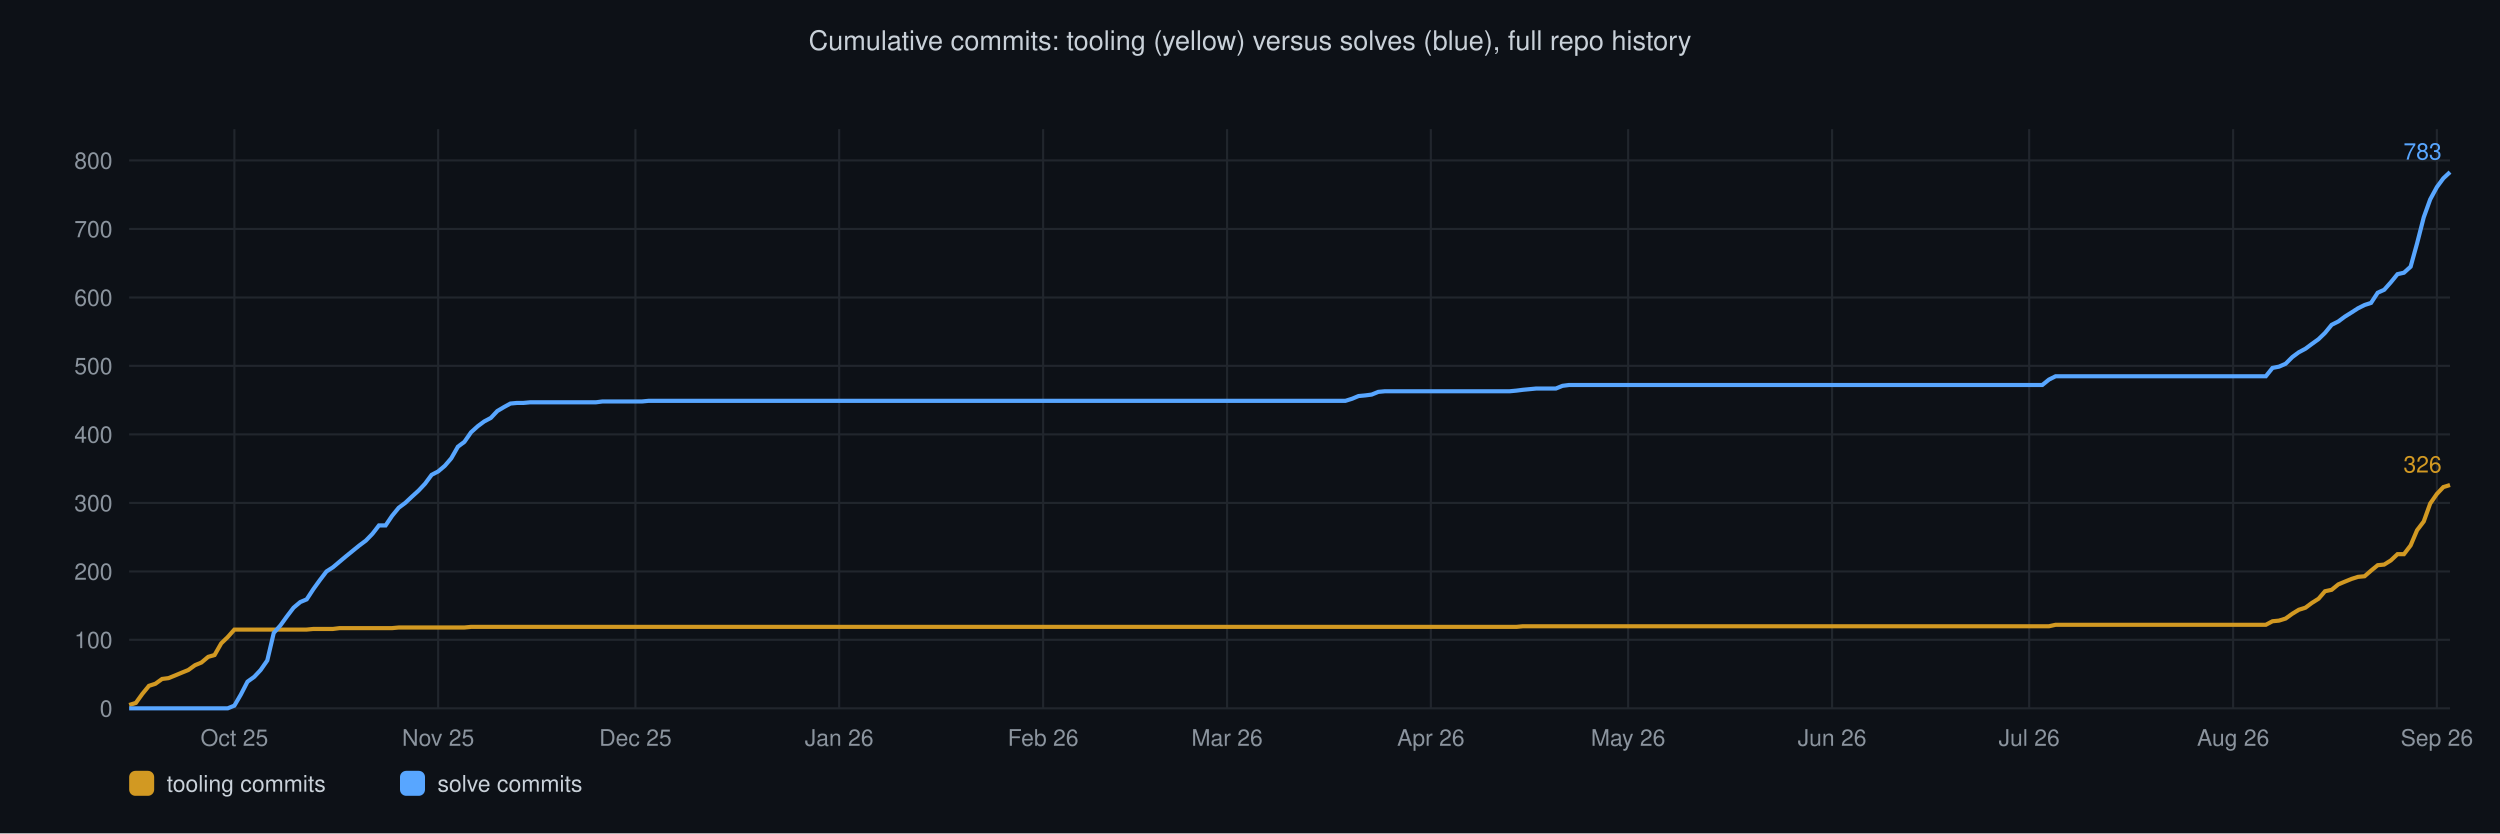
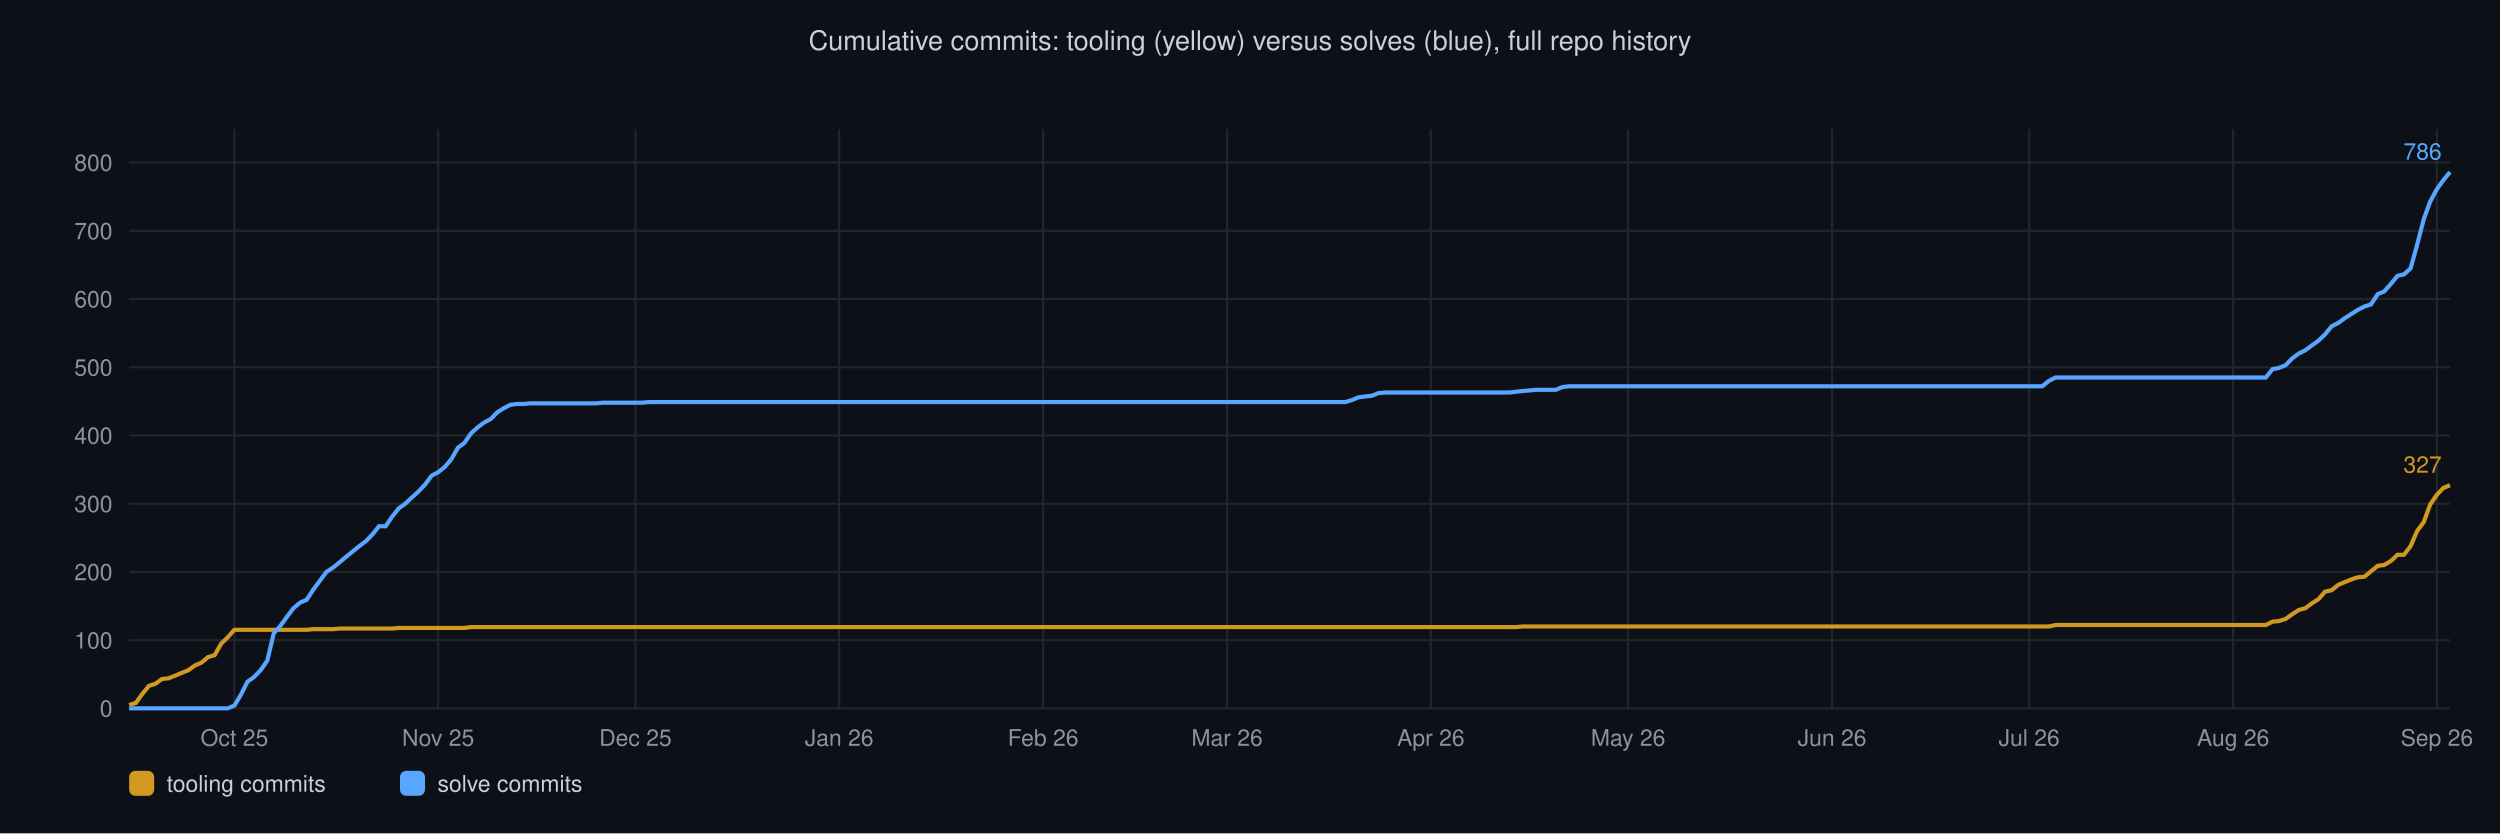
<svg xmlns="http://www.w3.org/2000/svg" viewBox="0 0 1200 400" font-family="Helvetica,sans-serif">
  <rect width="1200" height="400" fill="#0d1117" />
  <text x="600" y="24" text-anchor="middle" font-size="13" fill="#c9d1d9">Cumulative commits: tooling (yellow) versus solves (blue), full repo history</text>
  <line x1="62" y1="340.0" x2="1176" y2="340.0" stroke="#21262d" stroke-width="1" />
  <text x="54" y="344.0" text-anchor="end" font-size="11" fill="#8b949e">0</text>
-   <line x1="62" y1="307.1" x2="1176" y2="307.1" stroke="#21262d" stroke-width="1" />
-   <text x="54" y="311.1" text-anchor="end" font-size="11" fill="#8b949e">100</text>
-   <line x1="62" y1="274.3" x2="1176" y2="274.3" stroke="#21262d" stroke-width="1" />
-   <text x="54" y="278.3" text-anchor="end" font-size="11" fill="#8b949e">200</text>
-   <line x1="62" y1="241.4" x2="1176" y2="241.4" stroke="#21262d" stroke-width="1" />
-   <text x="54" y="245.4" text-anchor="end" font-size="11" fill="#8b949e">300</text>
-   <line x1="62" y1="208.5" x2="1176" y2="208.5" stroke="#21262d" stroke-width="1" />
-   <text x="54" y="212.5" text-anchor="end" font-size="11" fill="#8b949e">400</text>
-   <line x1="62" y1="175.6" x2="1176" y2="175.6" stroke="#21262d" stroke-width="1" />
-   <text x="54" y="179.6" text-anchor="end" font-size="11" fill="#8b949e">500</text>
-   <line x1="62" y1="142.8" x2="1176" y2="142.8" stroke="#21262d" stroke-width="1" />
-   <text x="54" y="146.8" text-anchor="end" font-size="11" fill="#8b949e">600</text>
-   <line x1="62" y1="109.9" x2="1176" y2="109.9" stroke="#21262d" stroke-width="1" />
-   <text x="54" y="113.9" text-anchor="end" font-size="11" fill="#8b949e">700</text>
-   <line x1="62" y1="77.0" x2="1176" y2="77.0" stroke="#21262d" stroke-width="1" />
-   <text x="54" y="81.0" text-anchor="end" font-size="11" fill="#8b949e">800</text>
+   <line x1="62" y1="307.3" x2="1176" y2="307.3" stroke="#21262d" stroke-width="1" />
+   <text x="54" y="311.3" text-anchor="end" font-size="11" fill="#8b949e">100</text>
+   <line x1="62" y1="274.5" x2="1176" y2="274.5" stroke="#21262d" stroke-width="1" />
+   <text x="54" y="278.5" text-anchor="end" font-size="11" fill="#8b949e">200</text>
+   <line x1="62" y1="241.8" x2="1176" y2="241.8" stroke="#21262d" stroke-width="1" />
+   <text x="54" y="245.8" text-anchor="end" font-size="11" fill="#8b949e">300</text>
+   <line x1="62" y1="209.0" x2="1176" y2="209.0" stroke="#21262d" stroke-width="1" />
+   <text x="54" y="213.0" text-anchor="end" font-size="11" fill="#8b949e">400</text>
+   <line x1="62" y1="176.3" x2="1176" y2="176.3" stroke="#21262d" stroke-width="1" />
+   <text x="54" y="180.3" text-anchor="end" font-size="11" fill="#8b949e">500</text>
+   <line x1="62" y1="143.5" x2="1176" y2="143.5" stroke="#21262d" stroke-width="1" />
+   <text x="54" y="147.5" text-anchor="end" font-size="11" fill="#8b949e">600</text>
+   <line x1="62" y1="110.8" x2="1176" y2="110.8" stroke="#21262d" stroke-width="1" />
+   <text x="54" y="114.8" text-anchor="end" font-size="11" fill="#8b949e">700</text>
+   <line x1="62" y1="78.0" x2="1176" y2="78.0" stroke="#21262d" stroke-width="1" />
+   <text x="54" y="82.0" text-anchor="end" font-size="11" fill="#8b949e">800</text>
  <line x1="112.5" y1="62" x2="112.5" y2="340" stroke="#21262d" stroke-width="1" />
  <text x="112.5" y="358" text-anchor="middle" font-size="11" fill="#8b949e">Oct 25</text>
  <line x1="210.3" y1="62" x2="210.3" y2="340" stroke="#21262d" stroke-width="1" />
  <text x="210.3" y="358" text-anchor="middle" font-size="11" fill="#8b949e">Nov 25</text>
  <line x1="305.0" y1="62" x2="305.0" y2="340" stroke="#21262d" stroke-width="1" />
  <text x="305.0" y="358" text-anchor="middle" font-size="11" fill="#8b949e">Dec 25</text>
  <line x1="402.8" y1="62" x2="402.8" y2="340" stroke="#21262d" stroke-width="1" />
  <text x="402.8" y="358" text-anchor="middle" font-size="11" fill="#8b949e">Jan 26</text>
  <line x1="500.7" y1="62" x2="500.7" y2="340" stroke="#21262d" stroke-width="1" />
  <text x="500.7" y="358" text-anchor="middle" font-size="11" fill="#8b949e">Feb 26</text>
  <line x1="589.0" y1="62" x2="589.0" y2="340" stroke="#21262d" stroke-width="1" />
  <text x="589.0" y="358" text-anchor="middle" font-size="11" fill="#8b949e">Mar 26</text>
  <line x1="686.8" y1="62" x2="686.8" y2="340" stroke="#21262d" stroke-width="1" />
  <text x="686.8" y="358" text-anchor="middle" font-size="11" fill="#8b949e">Apr 26</text>
  <line x1="781.5" y1="62" x2="781.5" y2="340" stroke="#21262d" stroke-width="1" />
  <text x="781.5" y="358" text-anchor="middle" font-size="11" fill="#8b949e">May 26</text>
  <line x1="879.4" y1="62" x2="879.4" y2="340" stroke="#21262d" stroke-width="1" />
  <text x="879.4" y="358" text-anchor="middle" font-size="11" fill="#8b949e">Jun 26</text>
  <line x1="974.0" y1="62" x2="974.0" y2="340" stroke="#21262d" stroke-width="1" />
  <text x="974.0" y="358" text-anchor="middle" font-size="11" fill="#8b949e">Jul 26</text>
  <line x1="1071.9" y1="62" x2="1071.9" y2="340" stroke="#21262d" stroke-width="1" />
  <text x="1071.9" y="358" text-anchor="middle" font-size="11" fill="#8b949e">Aug 26</text>
  <line x1="1169.7" y1="62" x2="1169.7" y2="340" stroke="#21262d" stroke-width="1" />
  <text x="1169.7" y="358" text-anchor="middle" font-size="11" fill="#8b949e">Sep 26</text>
-   <polyline points="62.0,338.4 65.2,337.4 68.3,333.1 71.5,329.2 74.6,328.2 77.8,325.9 80.9,325.5 84.1,324.2 87.2,322.9 90.4,321.6 93.6,319.3 96.7,318.0 99.9,315.3 103.0,314.4 106.2,308.8 109.3,305.8 112.5,302.2 115.6,302.2 118.8,302.2 122.0,302.2 125.1,302.2 128.3,302.2 131.4,302.2 134.6,302.2 137.7,302.2 140.9,302.2 144.1,302.2 147.2,302.2 150.4,301.9 153.5,301.9 156.7,301.9 159.8,301.9 163.0,301.5 166.1,301.5 169.3,301.5 172.5,301.5 175.6,301.5 178.8,301.5 181.9,301.5 185.1,301.5 188.2,301.5 191.4,301.2 194.5,301.2 197.7,301.2 200.9,301.2 204.0,301.2 207.2,301.2 210.3,301.2 213.5,301.2 216.6,301.2 219.8,301.2 222.9,301.2 226.1,300.9 229.3,300.9 232.4,300.9 235.6,300.9 238.7,300.9 241.9,300.9 245.0,300.9 248.2,300.9 251.3,300.9 254.5,300.9 257.7,300.9 260.8,300.9 264.0,300.9 267.1,300.9 270.3,300.9 273.4,300.9 276.6,300.9 279.8,300.9 282.9,300.9 286.1,300.9 289.2,300.9 292.4,300.9 295.5,300.9 298.7,300.9 301.8,300.9 305.0,300.9 308.2,300.9 311.3,300.9 314.5,300.9 317.6,300.9 320.8,300.9 323.9,300.9 327.1,300.9 330.2,300.9 333.4,300.9 336.6,300.9 339.7,300.9 342.9,300.9 346.0,300.9 349.2,300.9 352.3,300.9 355.5,300.9 358.6,300.9 361.8,300.9 365.0,300.9 368.1,300.9 371.3,300.9 374.4,300.9 377.6,300.9 380.7,300.9 383.9,300.9 387.0,300.9 390.2,300.9 393.4,300.9 396.5,300.9 399.7,300.9 402.8,300.9 406.0,300.9 409.1,300.9 412.3,300.9 415.5,300.9 418.6,300.9 421.8,300.9 424.9,300.9 428.1,300.9 431.2,300.9 434.4,300.9 437.5,300.9 440.7,300.9 443.9,300.9 447.0,300.9 450.2,300.9 453.3,300.9 456.5,300.9 459.6,300.9 462.8,300.9 465.9,300.9 469.1,300.9 472.3,300.9 475.4,300.9 478.6,300.9 481.7,300.9 484.9,300.9 488.0,300.9 491.2,300.9 494.3,300.9 497.5,300.9 500.7,300.9 503.8,300.9 507.0,300.9 510.1,300.9 513.3,300.9 516.4,300.9 519.6,300.9 522.7,300.9 525.9,300.9 529.1,300.9 532.2,300.9 535.4,300.9 538.5,300.9 541.7,300.9 544.8,300.9 548.0,300.9 551.2,300.9 554.3,300.9 557.5,300.9 560.6,300.9 563.8,300.9 566.9,300.9 570.1,300.9 573.2,300.9 576.4,300.9 579.6,300.9 582.7,300.9 585.9,300.9 589.0,300.9 592.2,300.9 595.3,300.9 598.5,300.9 601.6,300.9 604.8,300.9 608.0,300.9 611.1,300.9 614.3,300.9 617.4,300.9 620.6,300.9 623.7,300.9 626.9,300.9 630.0,300.9 633.2,300.9 636.4,300.9 639.5,300.9 642.7,300.9 645.8,300.9 649.0,300.9 652.1,300.9 655.3,300.9 658.4,300.9 661.6,300.9 664.8,300.9 667.9,300.9 671.1,300.9 674.2,300.9 677.4,300.9 680.5,300.9 683.7,300.9 686.8,300.9 690.0,300.9 693.2,300.9 696.3,300.9 699.5,300.9 702.6,300.9 705.8,300.9 708.9,300.9 712.1,300.9 715.3,300.9 718.4,300.9 721.6,300.9 724.7,300.9 727.9,300.9 731.0,300.6 734.2,300.6 737.3,300.6 740.5,300.6 743.7,300.6 746.8,300.6 750.0,300.6 753.1,300.6 756.3,300.6 759.4,300.6 762.6,300.6 765.7,300.6 768.9,300.6 772.1,300.6 775.2,300.6 778.4,300.6 781.5,300.6 784.7,300.6 787.8,300.6 791.0,300.6 794.1,300.6 797.3,300.6 800.5,300.6 803.6,300.6 806.8,300.6 809.9,300.6 813.1,300.6 816.2,300.6 819.4,300.6 822.5,300.6 825.7,300.6 828.9,300.6 832.0,300.6 835.2,300.6 838.3,300.6 841.5,300.6 844.6,300.6 847.8,300.6 851.0,300.6 854.1,300.6 857.3,300.6 860.4,300.6 863.6,300.6 866.7,300.6 869.9,300.6 873.0,300.6 876.2,300.6 879.4,300.6 882.5,300.6 885.7,300.6 888.8,300.6 892.0,300.6 895.1,300.6 898.3,300.6 901.4,300.6 904.6,300.6 907.8,300.6 910.9,300.6 914.1,300.6 917.2,300.6 920.4,300.6 923.5,300.6 926.7,300.6 929.8,300.6 933.0,300.6 936.2,300.6 939.3,300.6 942.5,300.6 945.6,300.6 948.8,300.6 951.9,300.6 955.1,300.6 958.2,300.6 961.4,300.6 964.6,300.6 967.7,300.6 970.9,300.6 974.0,300.6 977.2,300.6 980.3,300.6 983.5,300.6 986.7,299.9 989.8,299.9 993.0,299.9 996.1,299.9 999.3,299.9 1002.4,299.9 1005.6,299.9 1008.7,299.9 1011.9,299.9 1015.1,299.9 1018.2,299.9 1021.4,299.9 1024.5,299.9 1027.7,299.9 1030.8,299.9 1034.0,299.9 1037.1,299.9 1040.3,299.9 1043.5,299.9 1046.6,299.9 1049.8,299.9 1052.9,299.9 1056.1,299.9 1059.2,299.9 1062.4,299.9 1065.5,299.9 1068.7,299.9 1071.9,299.9 1075.0,299.9 1078.2,299.9 1081.3,299.9 1084.5,299.9 1087.6,299.9 1090.8,298.2 1093.9,297.9 1097.1,296.9 1100.3,294.6 1103.4,292.7 1106.6,291.7 1109.7,289.4 1112.9,287.4 1116.0,283.8 1119.2,283.1 1122.4,280.5 1125.5,279.2 1128.7,277.9 1131.8,276.9 1135.0,276.6 1138.1,273.9 1141.3,271.3 1144.4,271.0 1147.6,269.0 1150.8,266.0 1153.9,266.0 1157.1,261.8 1160.2,254.5 1163.4,250.3 1166.5,241.7 1169.7,237.1 1172.8,233.8 1176.0,232.8" fill="none" stroke="#d29922" stroke-width="2" />
-   <text x="1172" y="226.8" text-anchor="end" font-size="11" fill="#d29922">326</text>
-   <polyline points="62.0,340.0 65.2,340.0 68.3,340.0 71.5,340.0 74.6,340.0 77.8,340.0 80.9,340.0 84.1,340.0 87.2,340.0 90.4,340.0 93.6,340.0 96.7,340.0 99.9,340.0 103.0,340.0 106.2,340.0 109.3,340.0 112.5,338.7 115.6,333.4 118.8,327.2 122.0,324.9 125.1,321.6 128.3,317.0 131.4,303.8 134.6,300.2 137.7,295.9 140.9,291.7 144.1,289.0 147.2,287.7 150.4,282.8 153.5,278.5 156.7,274.3 159.8,272.3 163.0,269.6 166.1,267.0 169.3,264.4 172.5,261.8 175.6,259.5 178.8,256.2 181.9,252.2 185.1,252.2 188.2,247.6 191.4,243.7 194.5,241.4 197.7,238.4 200.9,235.5 204.0,232.2 207.2,227.9 210.3,226.3 213.5,223.6 216.6,220.0 219.8,214.4 222.9,212.1 226.1,207.5 229.3,204.6 232.4,202.3 235.6,200.6 238.7,197.3 241.9,195.4 245.0,193.7 248.2,193.4 251.3,193.4 254.5,193.1 257.7,193.1 260.8,193.1 264.0,193.1 267.1,193.1 270.3,193.1 273.4,193.1 276.6,193.1 279.8,193.1 282.9,193.1 286.1,193.1 289.2,192.7 292.4,192.7 295.5,192.7 298.7,192.7 301.8,192.7 305.0,192.7 308.2,192.7 311.3,192.4 314.5,192.4 317.6,192.4 320.8,192.4 323.9,192.4 327.1,192.4 330.2,192.4 333.4,192.4 336.6,192.4 339.7,192.4 342.9,192.4 346.0,192.4 349.2,192.4 352.3,192.4 355.5,192.4 358.6,192.4 361.8,192.4 365.0,192.4 368.1,192.4 371.3,192.4 374.4,192.4 377.6,192.4 380.7,192.4 383.9,192.4 387.0,192.4 390.2,192.4 393.4,192.4 396.5,192.4 399.7,192.4 402.8,192.4 406.0,192.4 409.1,192.4 412.3,192.4 415.5,192.4 418.6,192.4 421.8,192.4 424.9,192.4 428.1,192.4 431.2,192.4 434.4,192.4 437.5,192.4 440.7,192.4 443.9,192.4 447.0,192.4 450.2,192.4 453.3,192.4 456.5,192.4 459.6,192.4 462.8,192.4 465.9,192.4 469.1,192.4 472.3,192.4 475.4,192.4 478.6,192.4 481.7,192.4 484.9,192.4 488.0,192.4 491.2,192.4 494.3,192.4 497.5,192.4 500.7,192.4 503.8,192.4 507.0,192.4 510.1,192.4 513.3,192.4 516.4,192.4 519.6,192.4 522.7,192.4 525.9,192.4 529.1,192.4 532.2,192.4 535.4,192.4 538.5,192.4 541.7,192.4 544.8,192.4 548.0,192.4 551.2,192.4 554.3,192.4 557.5,192.4 560.6,192.4 563.8,192.4 566.9,192.4 570.1,192.4 573.2,192.4 576.4,192.4 579.6,192.4 582.7,192.4 585.9,192.4 589.0,192.4 592.2,192.4 595.3,192.4 598.5,192.4 601.6,192.4 604.8,192.4 608.0,192.4 611.1,192.4 614.3,192.4 617.4,192.4 620.6,192.4 623.7,192.4 626.9,192.4 630.0,192.4 633.2,192.4 636.4,192.4 639.5,192.4 642.7,192.4 645.8,192.4 649.0,191.4 652.1,190.1 655.3,189.8 658.4,189.4 661.6,188.1 664.8,187.8 667.9,187.8 671.1,187.8 674.2,187.8 677.4,187.8 680.5,187.8 683.7,187.8 686.8,187.8 690.0,187.8 693.2,187.8 696.3,187.8 699.5,187.8 702.6,187.8 705.8,187.8 708.9,187.8 712.1,187.8 715.3,187.8 718.4,187.8 721.6,187.8 724.7,187.8 727.9,187.5 731.0,187.1 734.2,186.8 737.3,186.5 740.5,186.5 743.7,186.5 746.8,186.5 750.0,185.2 753.1,184.8 756.3,184.8 759.4,184.8 762.6,184.8 765.7,184.8 768.9,184.8 772.1,184.8 775.2,184.8 778.4,184.8 781.5,184.8 784.7,184.8 787.8,184.8 791.0,184.8 794.1,184.8 797.3,184.8 800.5,184.8 803.6,184.8 806.8,184.8 809.9,184.8 813.1,184.8 816.2,184.8 819.4,184.8 822.5,184.8 825.7,184.8 828.9,184.8 832.0,184.8 835.2,184.8 838.3,184.8 841.5,184.8 844.6,184.8 847.8,184.8 851.0,184.8 854.1,184.8 857.3,184.8 860.4,184.8 863.6,184.8 866.7,184.8 869.9,184.8 873.0,184.8 876.2,184.8 879.4,184.8 882.5,184.8 885.7,184.8 888.8,184.8 892.0,184.8 895.1,184.8 898.3,184.8 901.4,184.8 904.6,184.8 907.8,184.8 910.9,184.8 914.1,184.8 917.2,184.8 920.4,184.8 923.5,184.8 926.7,184.8 929.8,184.8 933.0,184.8 936.2,184.8 939.3,184.8 942.5,184.8 945.6,184.8 948.8,184.8 951.9,184.8 955.1,184.8 958.2,184.8 961.4,184.8 964.6,184.8 967.7,184.8 970.9,184.8 974.0,184.8 977.2,184.8 980.3,184.8 983.5,182.2 986.7,180.6 989.8,180.6 993.0,180.6 996.1,180.6 999.3,180.6 1002.4,180.6 1005.6,180.6 1008.7,180.6 1011.9,180.6 1015.1,180.6 1018.2,180.6 1021.4,180.6 1024.5,180.6 1027.7,180.6 1030.8,180.6 1034.0,180.6 1037.1,180.6 1040.3,180.6 1043.5,180.6 1046.6,180.6 1049.8,180.6 1052.9,180.6 1056.1,180.6 1059.2,180.6 1062.4,180.6 1065.5,180.6 1068.7,180.6 1071.9,180.6 1075.0,180.6 1078.2,180.6 1081.3,180.6 1084.5,180.6 1087.6,180.6 1090.8,176.6 1093.9,176.0 1097.1,174.6 1100.3,171.4 1103.4,169.1 1106.6,167.4 1109.7,165.1 1112.9,162.8 1116.0,159.8 1119.2,155.9 1122.4,154.3 1125.5,152.0 1128.7,150.0 1131.8,148.0 1135.0,146.4 1138.1,145.4 1141.3,140.5 1144.4,139.1 1147.6,135.5 1150.8,131.6 1153.9,130.9 1157.1,128.0 1160.2,116.8 1163.4,104.3 1166.5,95.7 1169.7,89.8 1172.8,85.6 1176.0,82.6" fill="none" stroke="#58a6ff" stroke-width="2" />
-   <text x="1172" y="76.6" text-anchor="end" font-size="11" fill="#58a6ff">783</text>
+   <polyline points="62.0,338.4 65.2,337.4 68.3,333.1 71.5,329.2 74.6,328.2 77.8,325.9 80.9,325.6 84.1,324.3 87.2,323.0 90.4,321.7 93.6,319.4 96.7,318.1 99.9,315.4 103.0,314.5 106.2,308.9 109.3,305.9 112.5,302.3 115.6,302.3 118.8,302.3 122.0,302.3 125.1,302.3 128.3,302.3 131.4,302.3 134.6,302.3 137.7,302.3 140.9,302.3 144.1,302.3 147.2,302.3 150.4,302.0 153.5,302.0 156.7,302.0 159.8,302.0 163.0,301.7 166.1,301.7 169.3,301.7 172.5,301.7 175.6,301.7 178.8,301.7 181.9,301.7 185.1,301.7 188.2,301.7 191.4,301.4 194.5,301.4 197.7,301.4 200.9,301.4 204.0,301.4 207.2,301.4 210.3,301.4 213.5,301.4 216.6,301.4 219.8,301.4 222.9,301.4 226.1,301.0 229.3,301.0 232.4,301.0 235.6,301.0 238.7,301.0 241.9,301.0 245.0,301.0 248.2,301.0 251.3,301.0 254.5,301.0 257.7,301.0 260.8,301.0 264.0,301.0 267.1,301.0 270.3,301.0 273.4,301.0 276.6,301.0 279.8,301.0 282.9,301.0 286.1,301.0 289.2,301.0 292.4,301.0 295.5,301.0 298.7,301.0 301.8,301.0 305.0,301.0 308.2,301.0 311.3,301.0 314.5,301.0 317.6,301.0 320.8,301.0 323.9,301.0 327.1,301.0 330.2,301.0 333.4,301.0 336.6,301.0 339.7,301.0 342.9,301.0 346.0,301.0 349.2,301.0 352.3,301.0 355.5,301.0 358.6,301.0 361.8,301.0 365.0,301.0 368.1,301.0 371.3,301.0 374.4,301.0 377.6,301.0 380.7,301.0 383.9,301.0 387.0,301.0 390.2,301.0 393.4,301.0 396.5,301.0 399.7,301.0 402.8,301.0 406.0,301.0 409.1,301.0 412.3,301.0 415.5,301.0 418.6,301.0 421.8,301.0 424.9,301.0 428.1,301.0 431.2,301.0 434.4,301.0 437.5,301.0 440.7,301.0 443.9,301.0 447.0,301.0 450.2,301.0 453.3,301.0 456.5,301.0 459.6,301.0 462.8,301.0 465.9,301.0 469.1,301.0 472.3,301.0 475.4,301.0 478.6,301.0 481.7,301.0 484.9,301.0 488.0,301.0 491.2,301.0 494.3,301.0 497.5,301.0 500.7,301.0 503.8,301.0 507.0,301.0 510.1,301.0 513.3,301.0 516.4,301.0 519.6,301.0 522.7,301.0 525.9,301.0 529.1,301.0 532.2,301.0 535.4,301.0 538.5,301.0 541.7,301.0 544.8,301.0 548.0,301.0 551.2,301.0 554.3,301.0 557.5,301.0 560.6,301.0 563.8,301.0 566.9,301.0 570.1,301.0 573.2,301.0 576.4,301.0 579.6,301.0 582.7,301.0 585.9,301.0 589.0,301.0 592.2,301.0 595.3,301.0 598.5,301.0 601.6,301.0 604.8,301.0 608.0,301.0 611.1,301.0 614.3,301.0 617.4,301.0 620.6,301.0 623.7,301.0 626.9,301.0 630.0,301.0 633.2,301.0 636.4,301.0 639.5,301.0 642.7,301.0 645.8,301.0 649.0,301.0 652.1,301.0 655.3,301.0 658.4,301.0 661.6,301.0 664.8,301.0 667.9,301.0 671.1,301.0 674.2,301.0 677.4,301.0 680.5,301.0 683.7,301.0 686.8,301.0 690.0,301.0 693.2,301.0 696.3,301.0 699.5,301.0 702.6,301.0 705.8,301.0 708.9,301.0 712.1,301.0 715.3,301.0 718.4,301.0 721.6,301.0 724.7,301.0 727.9,301.0 731.0,300.7 734.2,300.7 737.3,300.7 740.5,300.7 743.7,300.7 746.8,300.7 750.0,300.7 753.1,300.7 756.3,300.7 759.4,300.7 762.6,300.7 765.7,300.7 768.9,300.7 772.1,300.7 775.2,300.7 778.4,300.7 781.5,300.7 784.7,300.7 787.8,300.7 791.0,300.7 794.1,300.7 797.3,300.7 800.5,300.7 803.6,300.7 806.8,300.7 809.9,300.7 813.1,300.7 816.2,300.7 819.4,300.7 822.5,300.7 825.7,300.7 828.9,300.7 832.0,300.7 835.2,300.7 838.3,300.7 841.5,300.7 844.6,300.7 847.8,300.7 851.0,300.7 854.1,300.7 857.3,300.7 860.4,300.7 863.6,300.7 866.7,300.7 869.9,300.7 873.0,300.7 876.2,300.7 879.4,300.7 882.5,300.7 885.7,300.7 888.8,300.7 892.0,300.7 895.1,300.7 898.3,300.7 901.4,300.7 904.6,300.7 907.8,300.7 910.9,300.7 914.1,300.7 917.2,300.7 920.4,300.7 923.5,300.7 926.7,300.7 929.8,300.7 933.0,300.7 936.2,300.7 939.3,300.7 942.5,300.7 945.6,300.7 948.8,300.7 951.9,300.7 955.1,300.7 958.2,300.7 961.4,300.7 964.6,300.7 967.7,300.7 970.9,300.7 974.0,300.7 977.2,300.7 980.3,300.7 983.5,300.7 986.7,300.0 989.8,300.0 993.0,300.0 996.1,300.0 999.3,300.0 1002.4,300.0 1005.6,300.0 1008.7,300.0 1011.9,300.0 1015.1,300.0 1018.2,300.0 1021.4,300.0 1024.5,300.0 1027.7,300.0 1030.8,300.0 1034.0,300.0 1037.1,300.0 1040.3,300.0 1043.5,300.0 1046.6,300.0 1049.8,300.0 1052.9,300.0 1056.1,300.0 1059.2,300.0 1062.4,300.0 1065.5,300.0 1068.7,300.0 1071.9,300.0 1075.0,300.0 1078.2,300.0 1081.3,300.0 1084.5,300.0 1087.6,300.0 1090.8,298.4 1093.9,298.1 1097.1,297.1 1100.3,294.8 1103.4,292.8 1106.6,291.9 1109.7,289.6 1112.9,287.6 1116.0,284.0 1119.2,283.3 1122.4,280.7 1125.5,279.4 1128.7,278.1 1131.8,277.1 1135.0,276.8 1138.1,274.2 1141.3,271.6 1144.4,271.2 1147.6,269.3 1150.8,266.3 1153.9,266.3 1157.1,262.1 1160.2,254.9 1163.4,250.6 1166.5,242.1 1169.7,237.5 1172.8,234.2 1176.0,232.9" fill="none" stroke="#d29922" stroke-width="2" />
+   <text x="1172" y="226.9" text-anchor="end" font-size="11" fill="#d29922">327</text>
+   <polyline points="62.0,340.0 65.2,340.0 68.3,340.0 71.5,340.0 74.6,340.0 77.8,340.0 80.9,340.0 84.1,340.0 87.2,340.0 90.4,340.0 93.6,340.0 96.7,340.0 99.9,340.0 103.0,340.0 106.2,340.0 109.3,340.0 112.5,338.7 115.6,333.5 118.8,327.2 122.0,324.9 125.1,321.7 128.3,317.1 131.4,304.0 134.6,300.4 137.7,296.1 140.9,291.9 144.1,289.2 147.2,287.9 150.4,283.0 153.5,278.8 156.7,274.5 159.8,272.5 163.0,269.9 166.1,267.3 169.3,264.7 172.5,262.1 175.6,259.8 178.8,256.5 181.9,252.6 185.1,252.6 188.2,248.0 191.4,244.0 194.5,241.8 197.7,238.8 200.9,235.9 204.0,232.6 207.2,228.3 210.3,226.7 213.5,224.1 216.6,220.5 219.8,214.9 222.9,212.6 226.1,208.0 229.3,205.1 232.4,202.8 235.6,201.1 238.7,197.9 241.9,195.9 245.0,194.3 248.2,193.9 251.3,193.9 254.5,193.6 257.7,193.6 260.8,193.6 264.0,193.6 267.1,193.6 270.3,193.6 273.4,193.6 276.6,193.6 279.8,193.6 282.9,193.6 286.1,193.6 289.2,193.3 292.4,193.3 295.5,193.3 298.7,193.3 301.8,193.3 305.0,193.3 308.2,193.3 311.3,193.0 314.5,193.0 317.6,193.0 320.8,193.0 323.9,193.0 327.1,193.0 330.2,193.0 333.4,193.0 336.6,193.0 339.7,193.0 342.9,193.0 346.0,193.0 349.2,193.0 352.3,193.0 355.5,193.0 358.6,193.0 361.8,193.0 365.0,193.0 368.1,193.0 371.3,193.0 374.4,193.0 377.6,193.0 380.7,193.0 383.9,193.0 387.0,193.0 390.2,193.0 393.4,193.0 396.5,193.0 399.7,193.0 402.8,193.0 406.0,193.0 409.1,193.0 412.3,193.0 415.5,193.0 418.6,193.0 421.8,193.0 424.9,193.0 428.1,193.0 431.2,193.0 434.4,193.0 437.5,193.0 440.7,193.0 443.9,193.0 447.0,193.0 450.2,193.0 453.3,193.0 456.5,193.0 459.6,193.0 462.8,193.0 465.9,193.0 469.1,193.0 472.3,193.0 475.4,193.0 478.6,193.0 481.7,193.0 484.9,193.0 488.0,193.0 491.2,193.0 494.3,193.0 497.5,193.0 500.7,193.0 503.8,193.0 507.0,193.0 510.1,193.0 513.3,193.0 516.4,193.0 519.6,193.0 522.7,193.0 525.9,193.0 529.1,193.0 532.2,193.0 535.4,193.0 538.5,193.0 541.7,193.0 544.8,193.0 548.0,193.0 551.2,193.0 554.3,193.0 557.5,193.0 560.6,193.0 563.8,193.0 566.9,193.0 570.1,193.0 573.2,193.0 576.4,193.0 579.6,193.0 582.7,193.0 585.9,193.0 589.0,193.0 592.2,193.0 595.3,193.0 598.5,193.0 601.6,193.0 604.8,193.0 608.0,193.0 611.1,193.0 614.3,193.0 617.4,193.0 620.6,193.0 623.7,193.0 626.9,193.0 630.0,193.0 633.2,193.0 636.4,193.0 639.5,193.0 642.7,193.0 645.8,193.0 649.0,192.0 652.1,190.7 655.3,190.3 658.4,190.0 661.6,188.7 664.8,188.4 667.9,188.4 671.1,188.4 674.2,188.4 677.4,188.4 680.5,188.4 683.7,188.4 686.8,188.4 690.0,188.4 693.2,188.4 696.3,188.4 699.5,188.4 702.6,188.4 705.8,188.4 708.9,188.4 712.1,188.4 715.3,188.4 718.4,188.4 721.6,188.4 724.7,188.4 727.9,188.0 731.0,187.7 734.2,187.4 737.3,187.1 740.5,187.1 743.7,187.1 746.8,187.1 750.0,185.8 753.1,185.4 756.3,185.4 759.4,185.4 762.6,185.4 765.7,185.4 768.9,185.4 772.1,185.4 775.2,185.4 778.4,185.4 781.5,185.4 784.7,185.4 787.8,185.4 791.0,185.4 794.1,185.4 797.3,185.4 800.5,185.4 803.6,185.4 806.8,185.4 809.9,185.4 813.1,185.4 816.2,185.4 819.4,185.4 822.5,185.4 825.7,185.4 828.9,185.4 832.0,185.4 835.2,185.4 838.3,185.4 841.5,185.4 844.6,185.4 847.8,185.4 851.0,185.4 854.1,185.4 857.3,185.4 860.4,185.4 863.6,185.4 866.7,185.4 869.9,185.4 873.0,185.4 876.2,185.4 879.4,185.4 882.5,185.4 885.7,185.4 888.8,185.4 892.0,185.4 895.1,185.4 898.3,185.4 901.4,185.4 904.6,185.4 907.8,185.4 910.9,185.4 914.1,185.4 917.2,185.4 920.4,185.4 923.5,185.4 926.7,185.4 929.8,185.4 933.0,185.4 936.2,185.4 939.3,185.4 942.5,185.4 945.6,185.4 948.8,185.4 951.9,185.4 955.1,185.4 958.2,185.4 961.4,185.4 964.6,185.4 967.7,185.4 970.9,185.4 974.0,185.4 977.2,185.4 980.3,185.4 983.5,182.8 986.7,181.2 989.8,181.2 993.0,181.2 996.1,181.2 999.3,181.2 1002.4,181.2 1005.6,181.2 1008.7,181.2 1011.9,181.2 1015.1,181.2 1018.2,181.2 1021.4,181.2 1024.5,181.2 1027.7,181.2 1030.8,181.2 1034.0,181.2 1037.1,181.2 1040.3,181.2 1043.5,181.2 1046.6,181.2 1049.8,181.2 1052.9,181.2 1056.1,181.2 1059.2,181.2 1062.4,181.2 1065.5,181.2 1068.7,181.2 1071.9,181.2 1075.0,181.2 1078.2,181.2 1081.3,181.2 1084.5,181.2 1087.6,181.2 1090.8,177.2 1093.9,176.6 1097.1,175.3 1100.3,172.0 1103.4,169.7 1106.6,168.1 1109.7,165.8 1112.9,163.5 1116.0,160.5 1119.2,156.6 1122.4,155.0 1125.5,152.7 1128.7,150.7 1131.8,148.7 1135.0,147.1 1138.1,146.1 1141.3,141.2 1144.4,139.9 1147.6,136.3 1150.8,132.4 1153.9,131.7 1157.1,128.8 1160.2,117.6 1163.4,105.2 1166.5,96.7 1169.7,90.8 1172.8,86.5 1176.0,82.6" fill="none" stroke="#58a6ff" stroke-width="2" />
+   <text x="1172" y="76.6" text-anchor="end" font-size="11" fill="#58a6ff">786</text>
  <rect x="62" y="370" width="12" height="12" rx="3" fill="#d29922" />
  <text x="80" y="380" font-size="11" fill="#c9d1d9">tooling commits</text>
  <rect x="192" y="370" width="12" height="12" rx="3" fill="#58a6ff" />
  <text x="210" y="380" font-size="11" fill="#c9d1d9">solve commits</text>
</svg>
